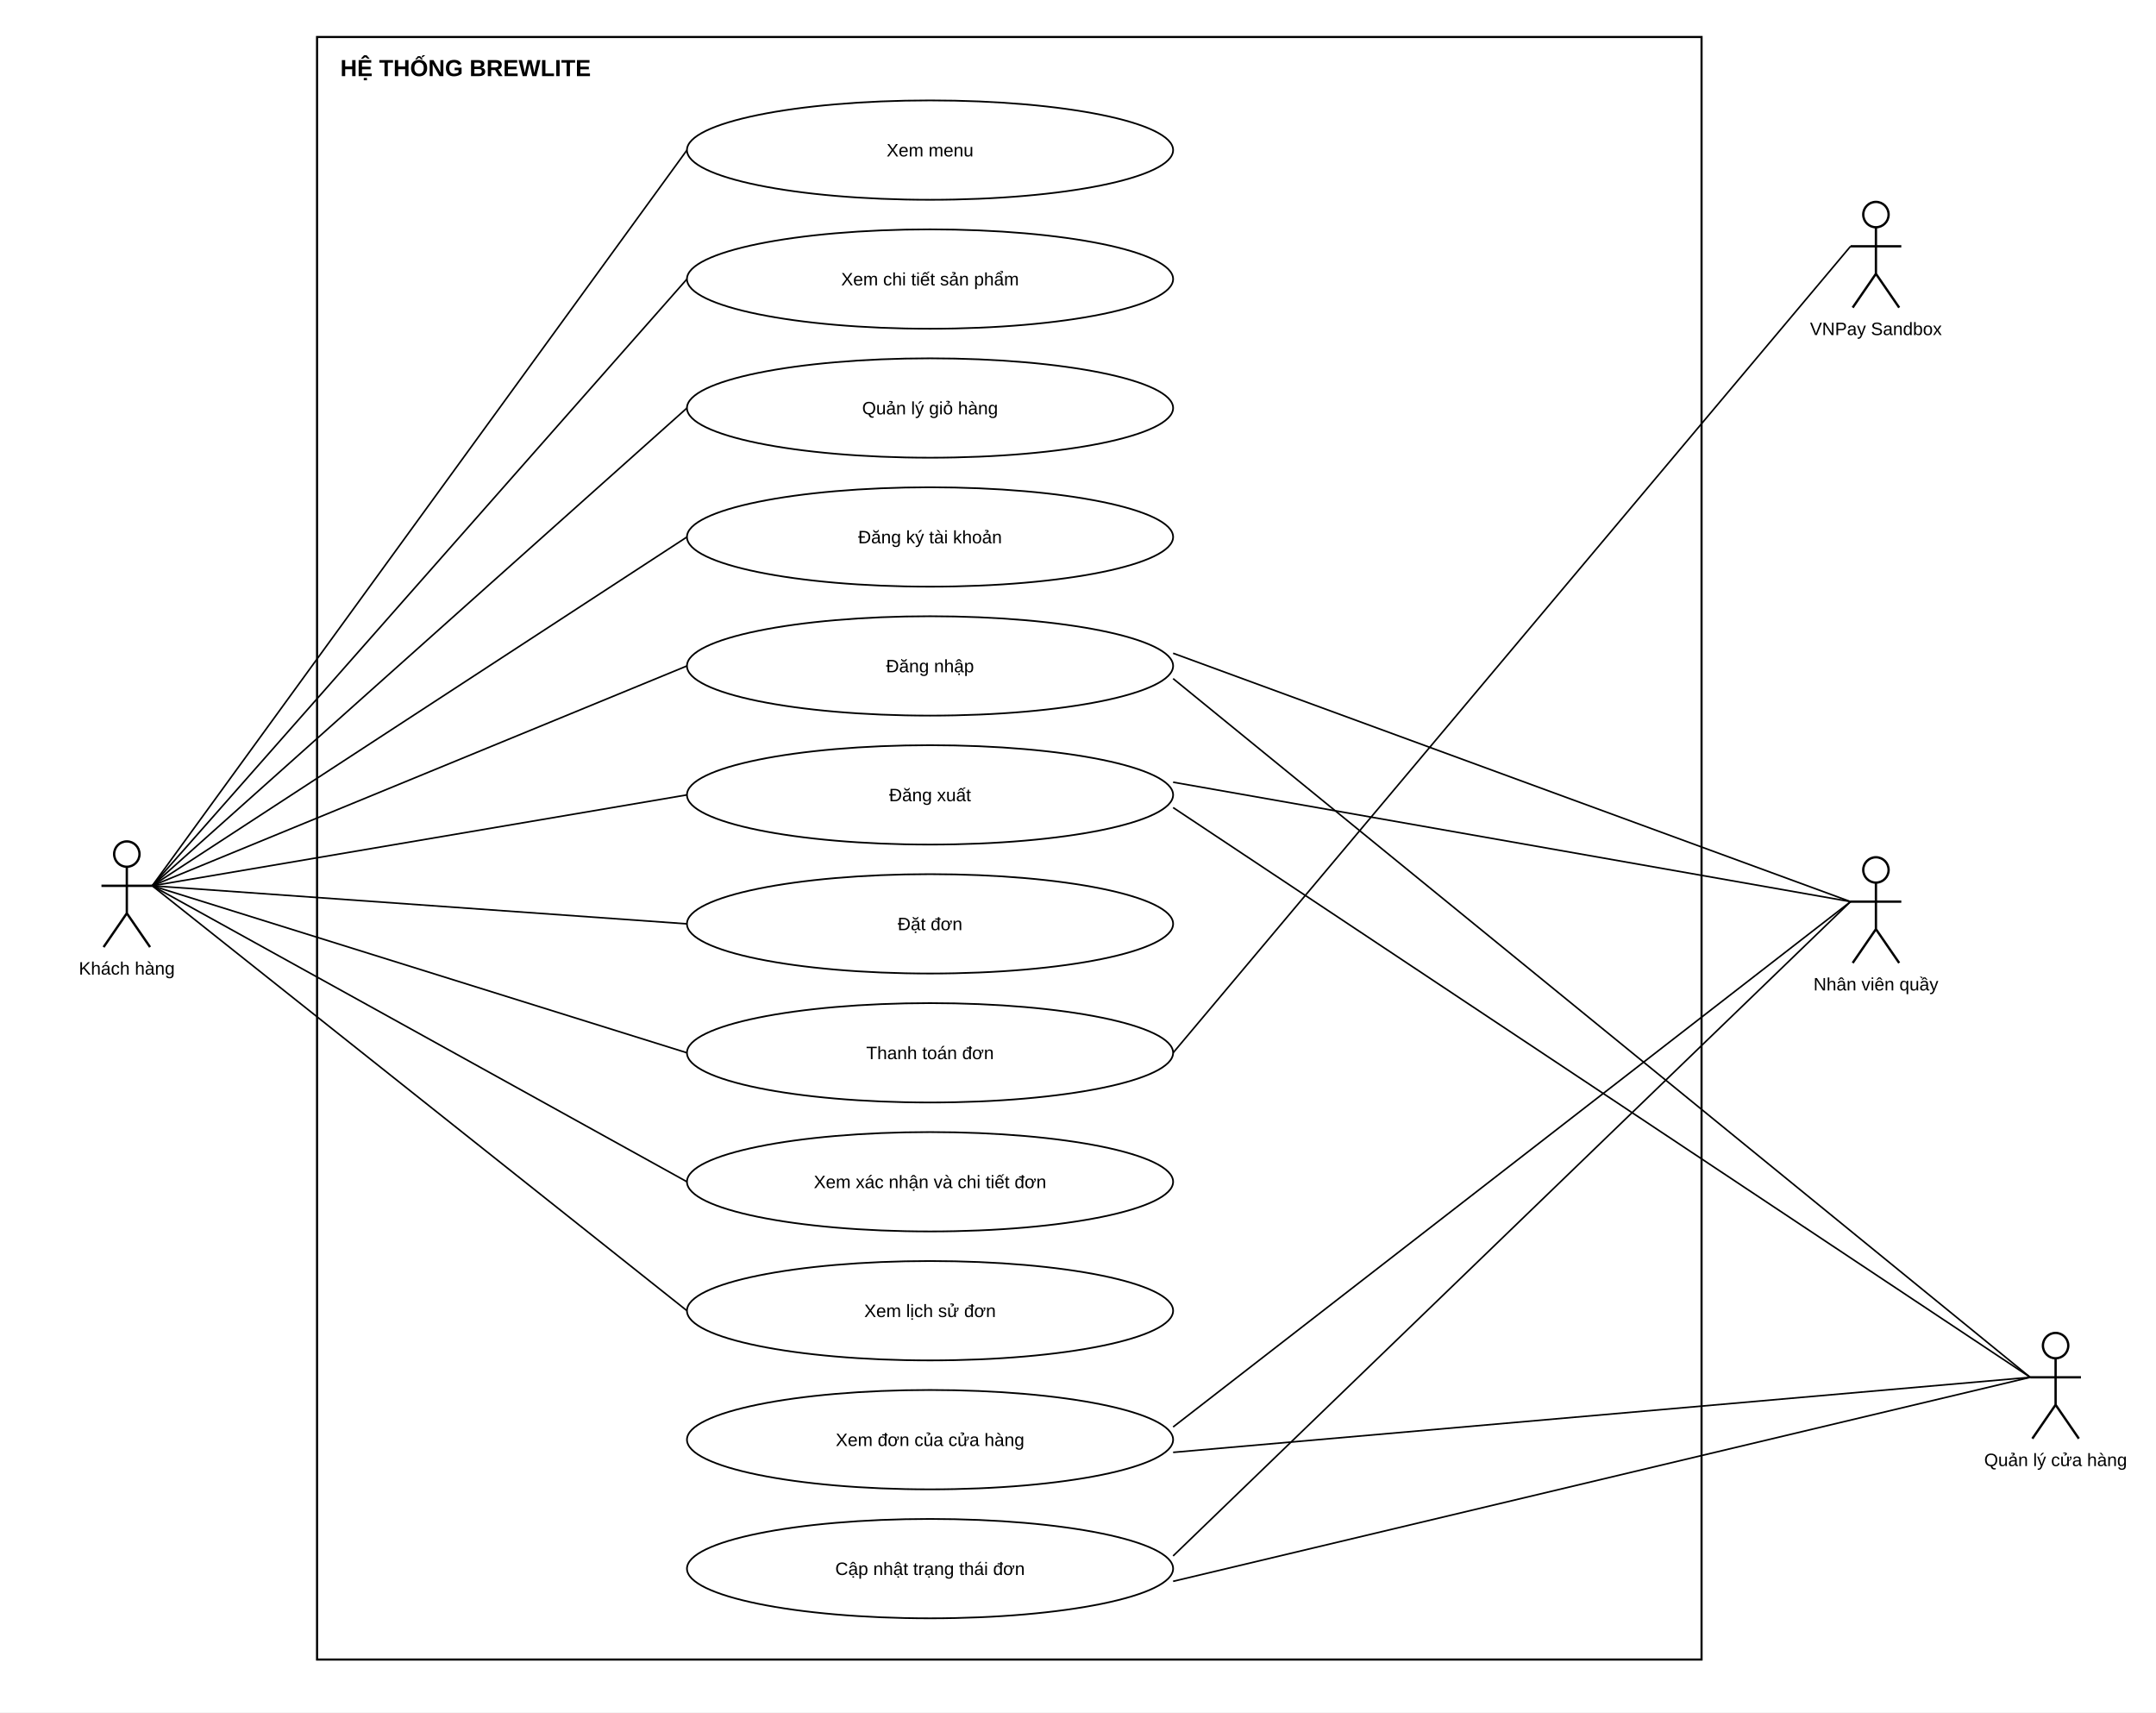
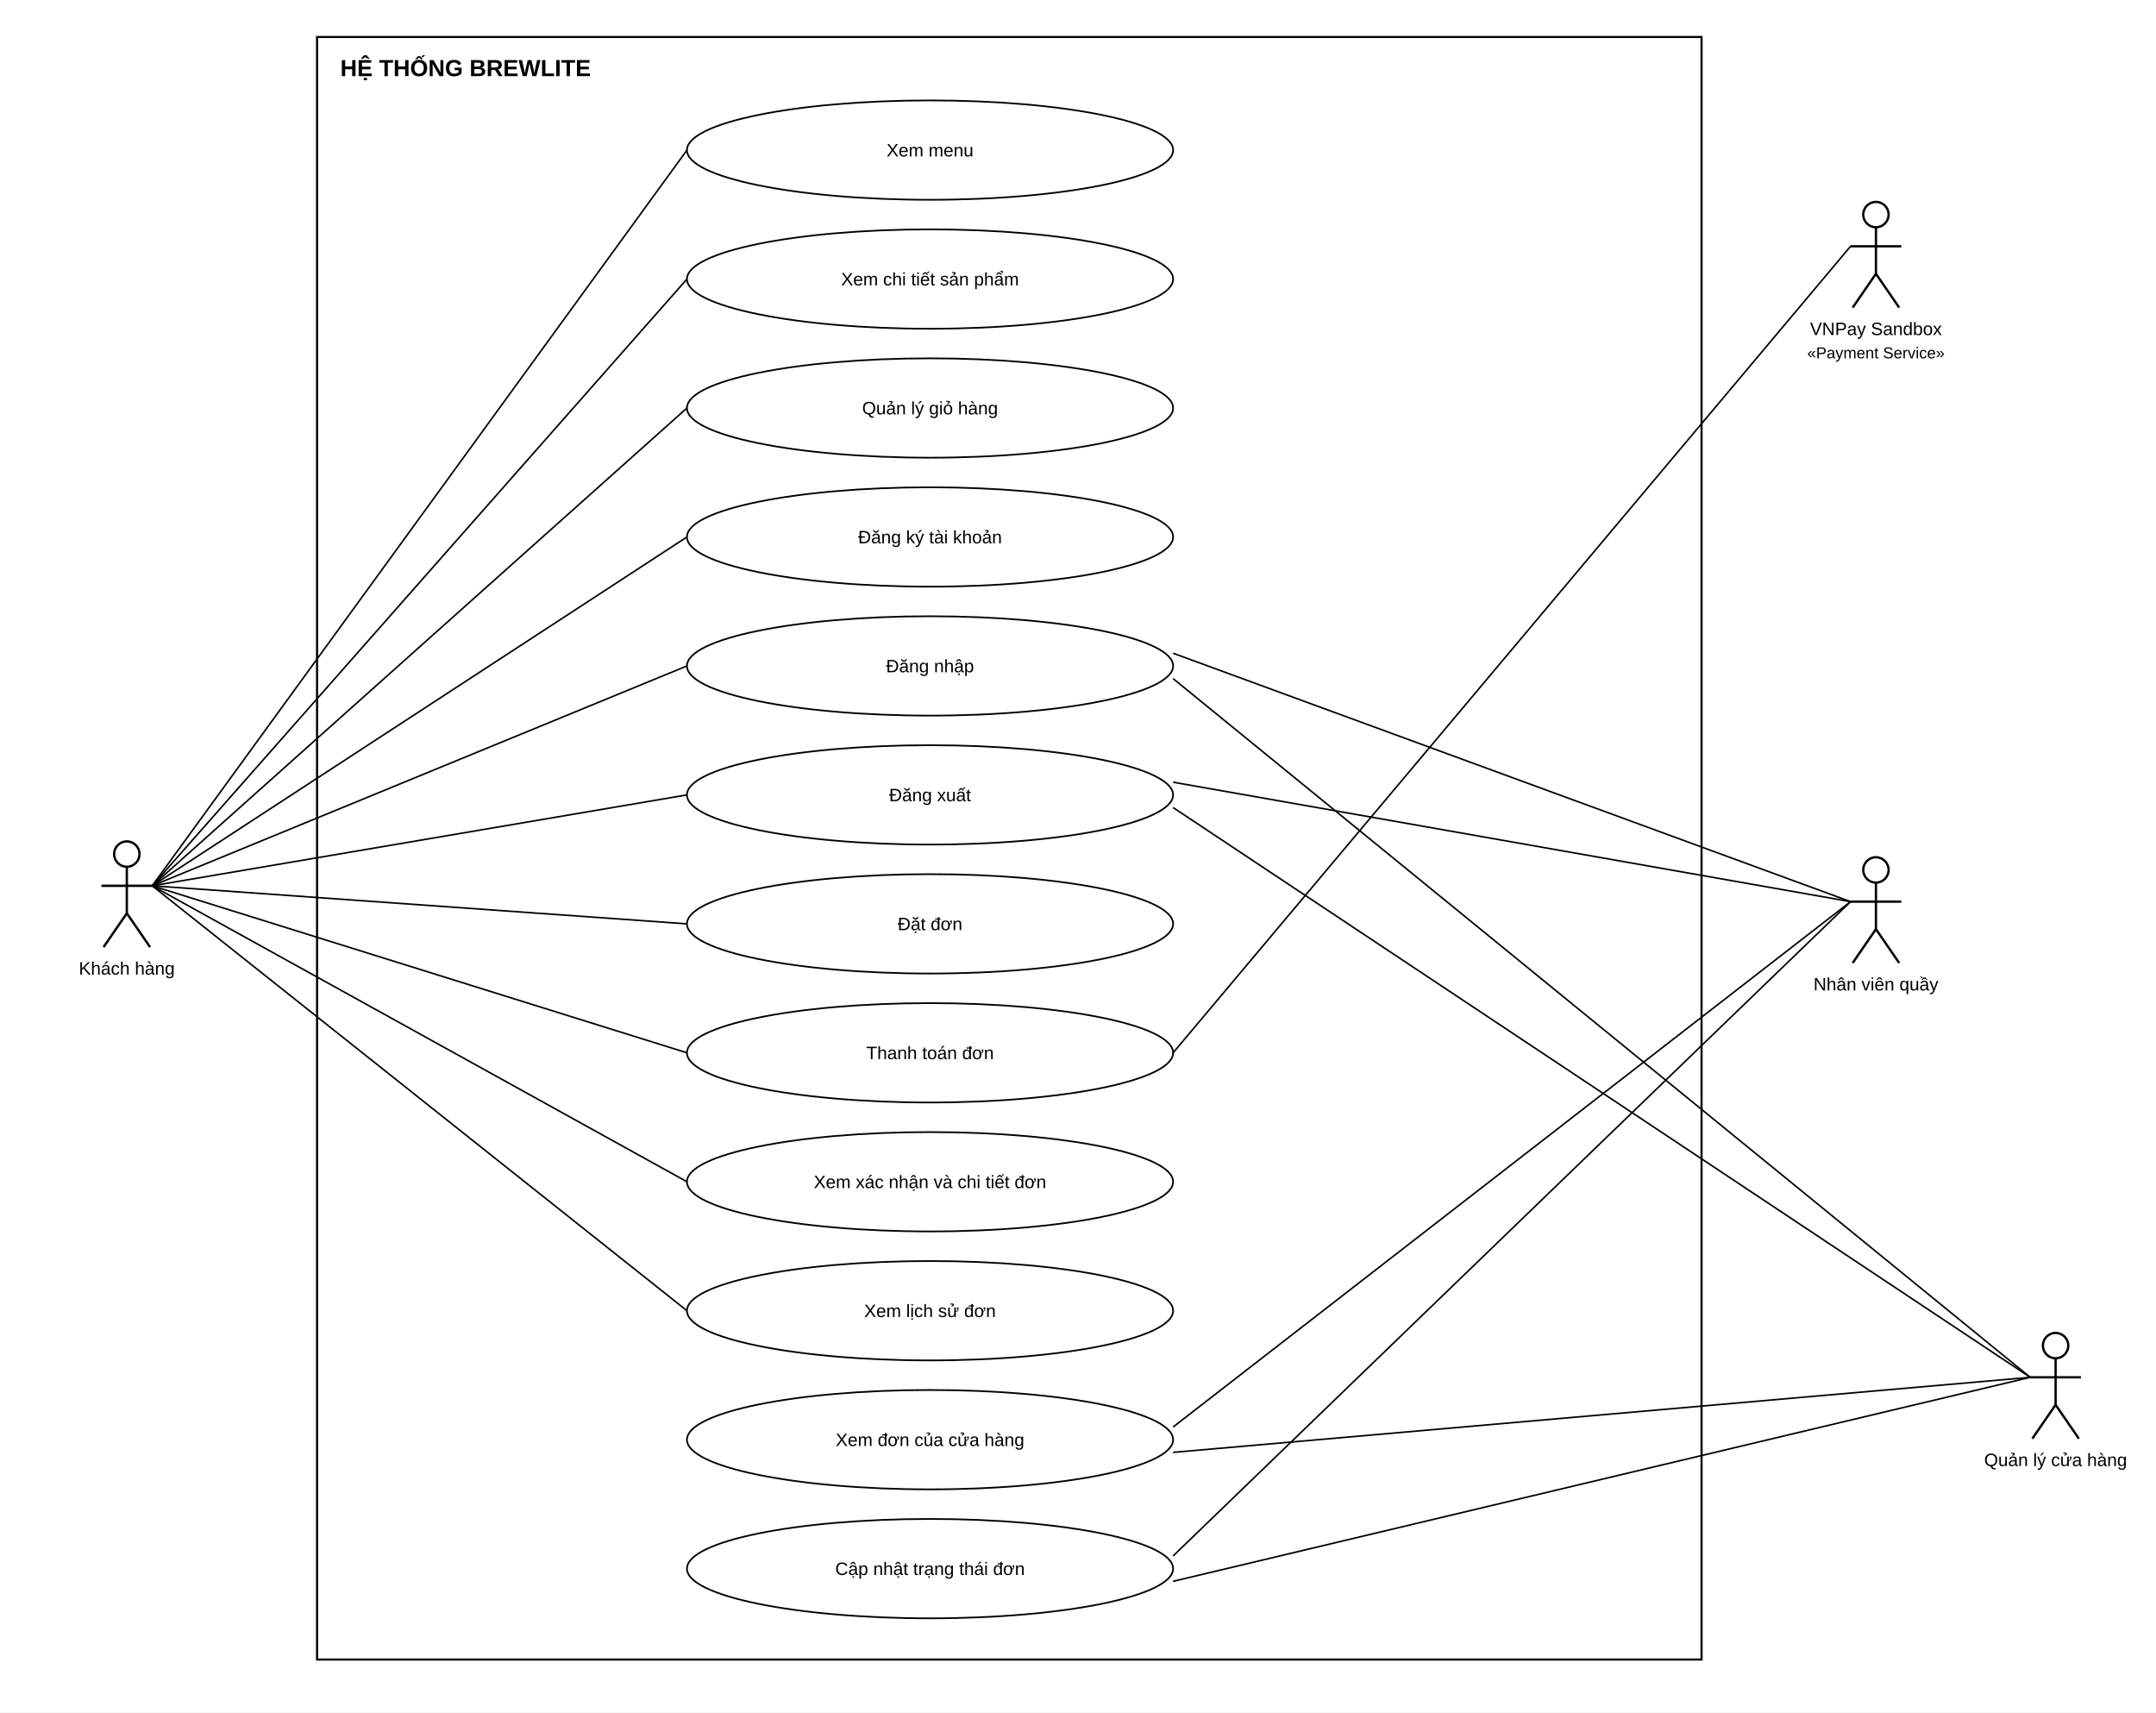
<svg xmlns="http://www.w3.org/2000/svg" width="2040" height="1620" viewBox="0 0 2040 1620">
  <rect width="100%" height="100%" fill="#ffffff" />
  <rect x="300" y="35" width="1310" height="1535" fill="none" stroke="#000000" stroke-width="2" />
  <text x="322" y="72" font-family="Arial,sans-serif" font-size="22" font-weight="700" fill="#000000">HỆ THỐNG BREWLITE</text>
  <path d="M 144 838 L 650 142" fill="none" stroke="#000000" stroke-width="1.5" />
  <path d="M 144 838 L 650 264" fill="none" stroke="#000000" stroke-width="1.5" />
  <path d="M 144 838 L 650 386" fill="none" stroke="#000000" stroke-width="1.5" />
  <path d="M 144 838 L 650 508" fill="none" stroke="#000000" stroke-width="1.5" />
  <path d="M 144 838 L 650 630" fill="none" stroke="#000000" stroke-width="1.5" />
  <path d="M 144 838 L 650 752" fill="none" stroke="#000000" stroke-width="1.5" />
  <path d="M 144 838 L 650 874" fill="none" stroke="#000000" stroke-width="1.5" />
  <path d="M 144 838 L 650 996" fill="none" stroke="#000000" stroke-width="1.5" />
  <path d="M 144 838 L 650 1118" fill="none" stroke="#000000" stroke-width="1.5" />
  <path d="M 144 838 L 650 1240" fill="none" stroke="#000000" stroke-width="1.5" />
  <path d="M 1751 853 L 1110 618" fill="none" stroke="#000000" stroke-width="1.5" />
  <path d="M 1751 853 L 1110 740" fill="none" stroke="#000000" stroke-width="1.5" />
  <path d="M 1751 853 L 1110 1350" fill="none" stroke="#000000" stroke-width="1.5" />
  <path d="M 1751 853 L 1110 1472" fill="none" stroke="#000000" stroke-width="1.5" />
  <path d="M 1921 1303 L 1110 642" fill="none" stroke="#000000" stroke-width="1.5" />
  <path d="M 1921 1303 L 1110 764" fill="none" stroke="#000000" stroke-width="1.5" />
  <path d="M 1921 1303 L 1110 1374" fill="none" stroke="#000000" stroke-width="1.5" />
  <path d="M 1921 1303 L 1110 1496" fill="none" stroke="#000000" stroke-width="1.5" />
  <path d="M 1751 233 L 1110 996" fill="none" stroke="#000000" stroke-width="1.5" />
  <circle cx="120" cy="808" r="12" fill="#ffffff" stroke="#000000" stroke-width="2.2" />
  <path d="M 120 820 L 120 864 M 96 838 L 144 838 M 120 864 L 98 896 M 120 864 L 142 896" fill="none" stroke="#000000" stroke-width="2.2" />
  <text x="120" y="922" text-anchor="middle" font-family="Arial,sans-serif" font-size="17" fill="#000000">Khách hàng</text>
  <circle cx="1775" cy="823" r="12" fill="#ffffff" stroke="#000000" stroke-width="2.2" />
  <path d="M 1775 835 L 1775 879 M 1751 853 L 1799 853 M 1775 879 L 1753 911 M 1775 879 L 1797 911" fill="none" stroke="#000000" stroke-width="2.2" />
  <text x="1775" y="937" text-anchor="middle" font-family="Arial,sans-serif" font-size="17" fill="#000000">Nhân viên quầy</text>
  <circle cx="1945" cy="1273" r="12" fill="#ffffff" stroke="#000000" stroke-width="2.2" />
  <path d="M 1945 1285 L 1945 1329 M 1921 1303 L 1969 1303 M 1945 1329 L 1923 1361 M 1945 1329 L 1967 1361" fill="none" stroke="#000000" stroke-width="2.2" />
  <text x="1945" y="1387" text-anchor="middle" font-family="Arial,sans-serif" font-size="17" fill="#000000">Quản lý cửa hàng</text>
  <circle cx="1775" cy="203" r="12" fill="#ffffff" stroke="#000000" stroke-width="2.2" />
  <path d="M 1775 215 L 1775 259 M 1751 233 L 1799 233 M 1775 259 L 1753 291 M 1775 259 L 1797 291" fill="none" stroke="#000000" stroke-width="2.2" />
  <text x="1775" y="317" text-anchor="middle" font-family="Arial,sans-serif" font-size="17" fill="#000000">VNPay Sandbox</text>
+   <text x="1775" y="339" text-anchor="middle" font-family="Arial,sans-serif" font-size="15" fill="#000000">«Payment Service»</text>
  <ellipse cx="880" cy="142" rx="230" ry="47" fill="#ffffff" stroke="#000000" stroke-width="1.6" />
  <text x="880" y="148" text-anchor="middle" font-family="Arial,sans-serif" font-size="17" fill="#000000">Xem menu</text>
  <ellipse cx="880" cy="264" rx="230" ry="47" fill="#ffffff" stroke="#000000" stroke-width="1.6" />
  <text x="880" y="270" text-anchor="middle" font-family="Arial,sans-serif" font-size="17" fill="#000000">Xem chi tiết sản phẩm</text>
  <ellipse cx="880" cy="386" rx="230" ry="47" fill="#ffffff" stroke="#000000" stroke-width="1.6" />
  <text x="880" y="392" text-anchor="middle" font-family="Arial,sans-serif" font-size="17" fill="#000000">Quản lý giỏ hàng</text>
  <ellipse cx="880" cy="508" rx="230" ry="47" fill="#ffffff" stroke="#000000" stroke-width="1.6" />
  <text x="880" y="514" text-anchor="middle" font-family="Arial,sans-serif" font-size="17" fill="#000000">Đăng ký tài khoản</text>
  <ellipse cx="880" cy="630" rx="230" ry="47" fill="#ffffff" stroke="#000000" stroke-width="1.6" />
  <text x="880" y="636" text-anchor="middle" font-family="Arial,sans-serif" font-size="17" fill="#000000">Đăng nhập</text>
  <ellipse cx="880" cy="752" rx="230" ry="47" fill="#ffffff" stroke="#000000" stroke-width="1.6" />
  <text x="880" y="758" text-anchor="middle" font-family="Arial,sans-serif" font-size="17" fill="#000000">Đăng xuất</text>
  <ellipse cx="880" cy="874" rx="230" ry="47" fill="#ffffff" stroke="#000000" stroke-width="1.6" />
  <text x="880" y="880" text-anchor="middle" font-family="Arial,sans-serif" font-size="17" fill="#000000">Đặt đơn</text>
  <ellipse cx="880" cy="996" rx="230" ry="47" fill="#ffffff" stroke="#000000" stroke-width="1.6" />
  <text x="880" y="1002" text-anchor="middle" font-family="Arial,sans-serif" font-size="17" fill="#000000">Thanh toán đơn</text>
  <ellipse cx="880" cy="1118" rx="230" ry="47" fill="#ffffff" stroke="#000000" stroke-width="1.6" />
  <text x="880" y="1124" text-anchor="middle" font-family="Arial,sans-serif" font-size="17" fill="#000000">Xem xác nhận và chi tiết đơn</text>
  <ellipse cx="880" cy="1240" rx="230" ry="47" fill="#ffffff" stroke="#000000" stroke-width="1.6" />
  <text x="880" y="1246" text-anchor="middle" font-family="Arial,sans-serif" font-size="17" fill="#000000">Xem lịch sử đơn</text>
  <ellipse cx="880" cy="1362" rx="230" ry="47" fill="#ffffff" stroke="#000000" stroke-width="1.6" />
  <text x="880" y="1368" text-anchor="middle" font-family="Arial,sans-serif" font-size="17" fill="#000000">Xem đơn của cửa hàng</text>
  <ellipse cx="880" cy="1484" rx="230" ry="47" fill="#ffffff" stroke="#000000" stroke-width="1.6" />
  <text x="880" y="1490" text-anchor="middle" font-family="Arial,sans-serif" font-size="17" fill="#000000">Cập nhật trạng thái đơn</text>
</svg>
